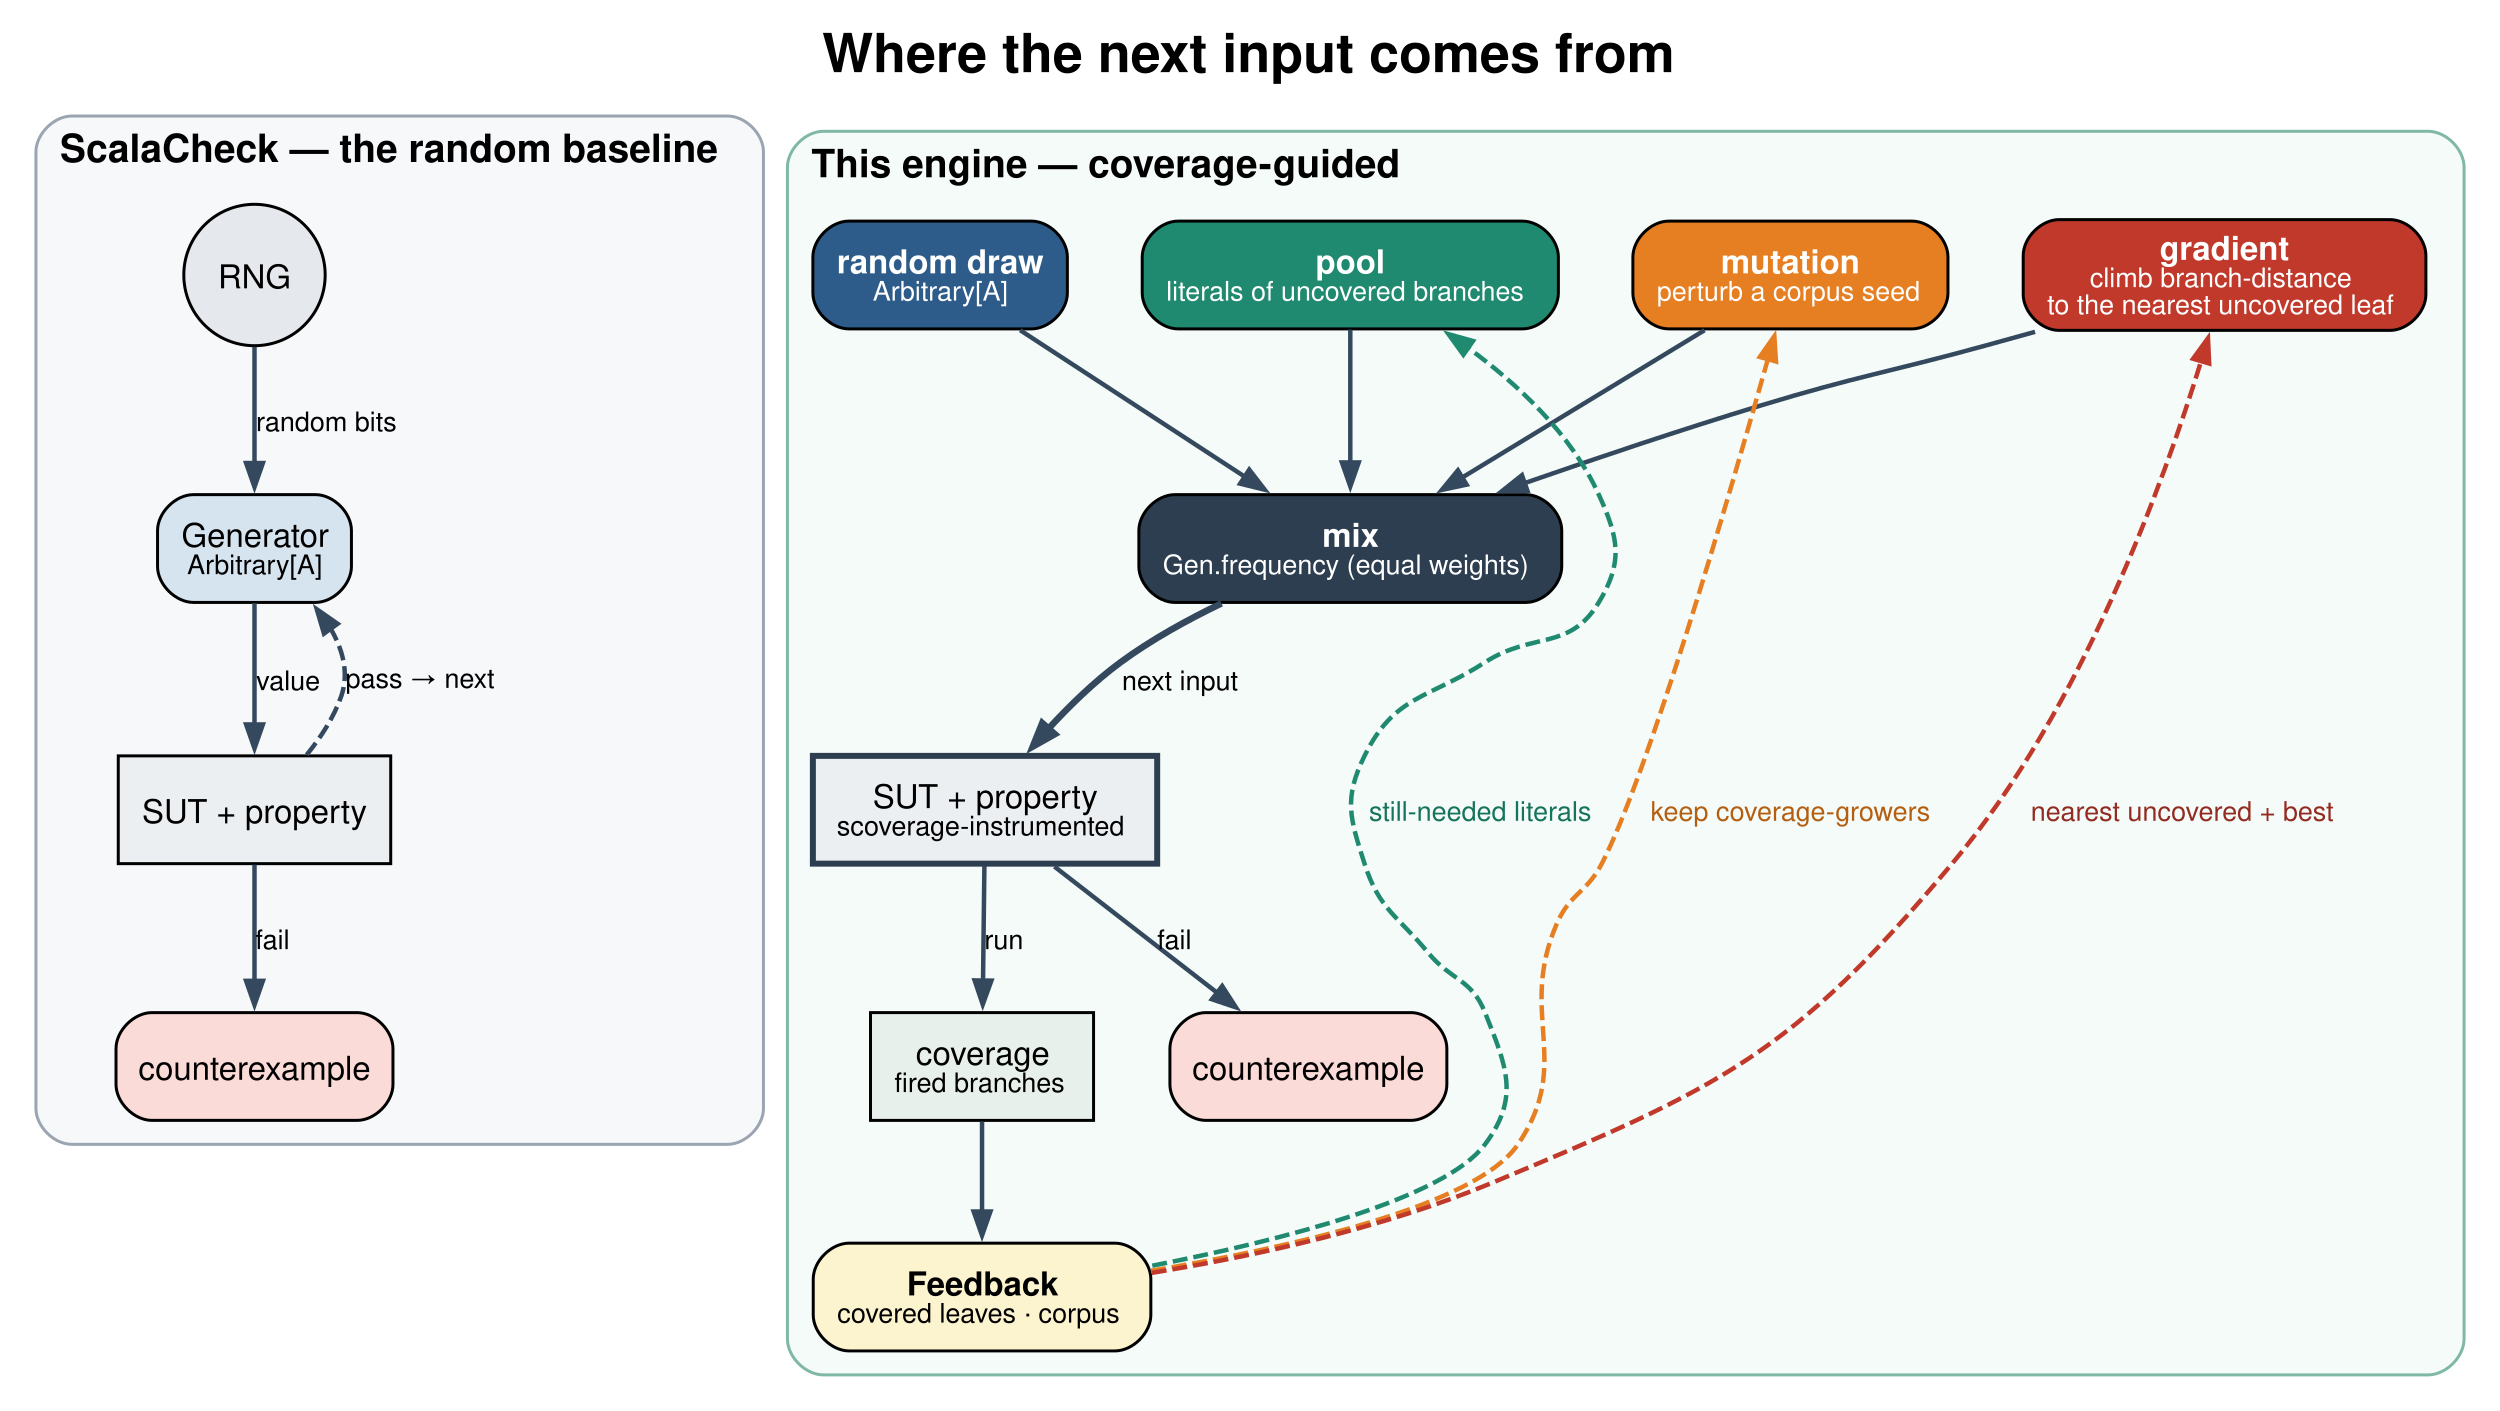
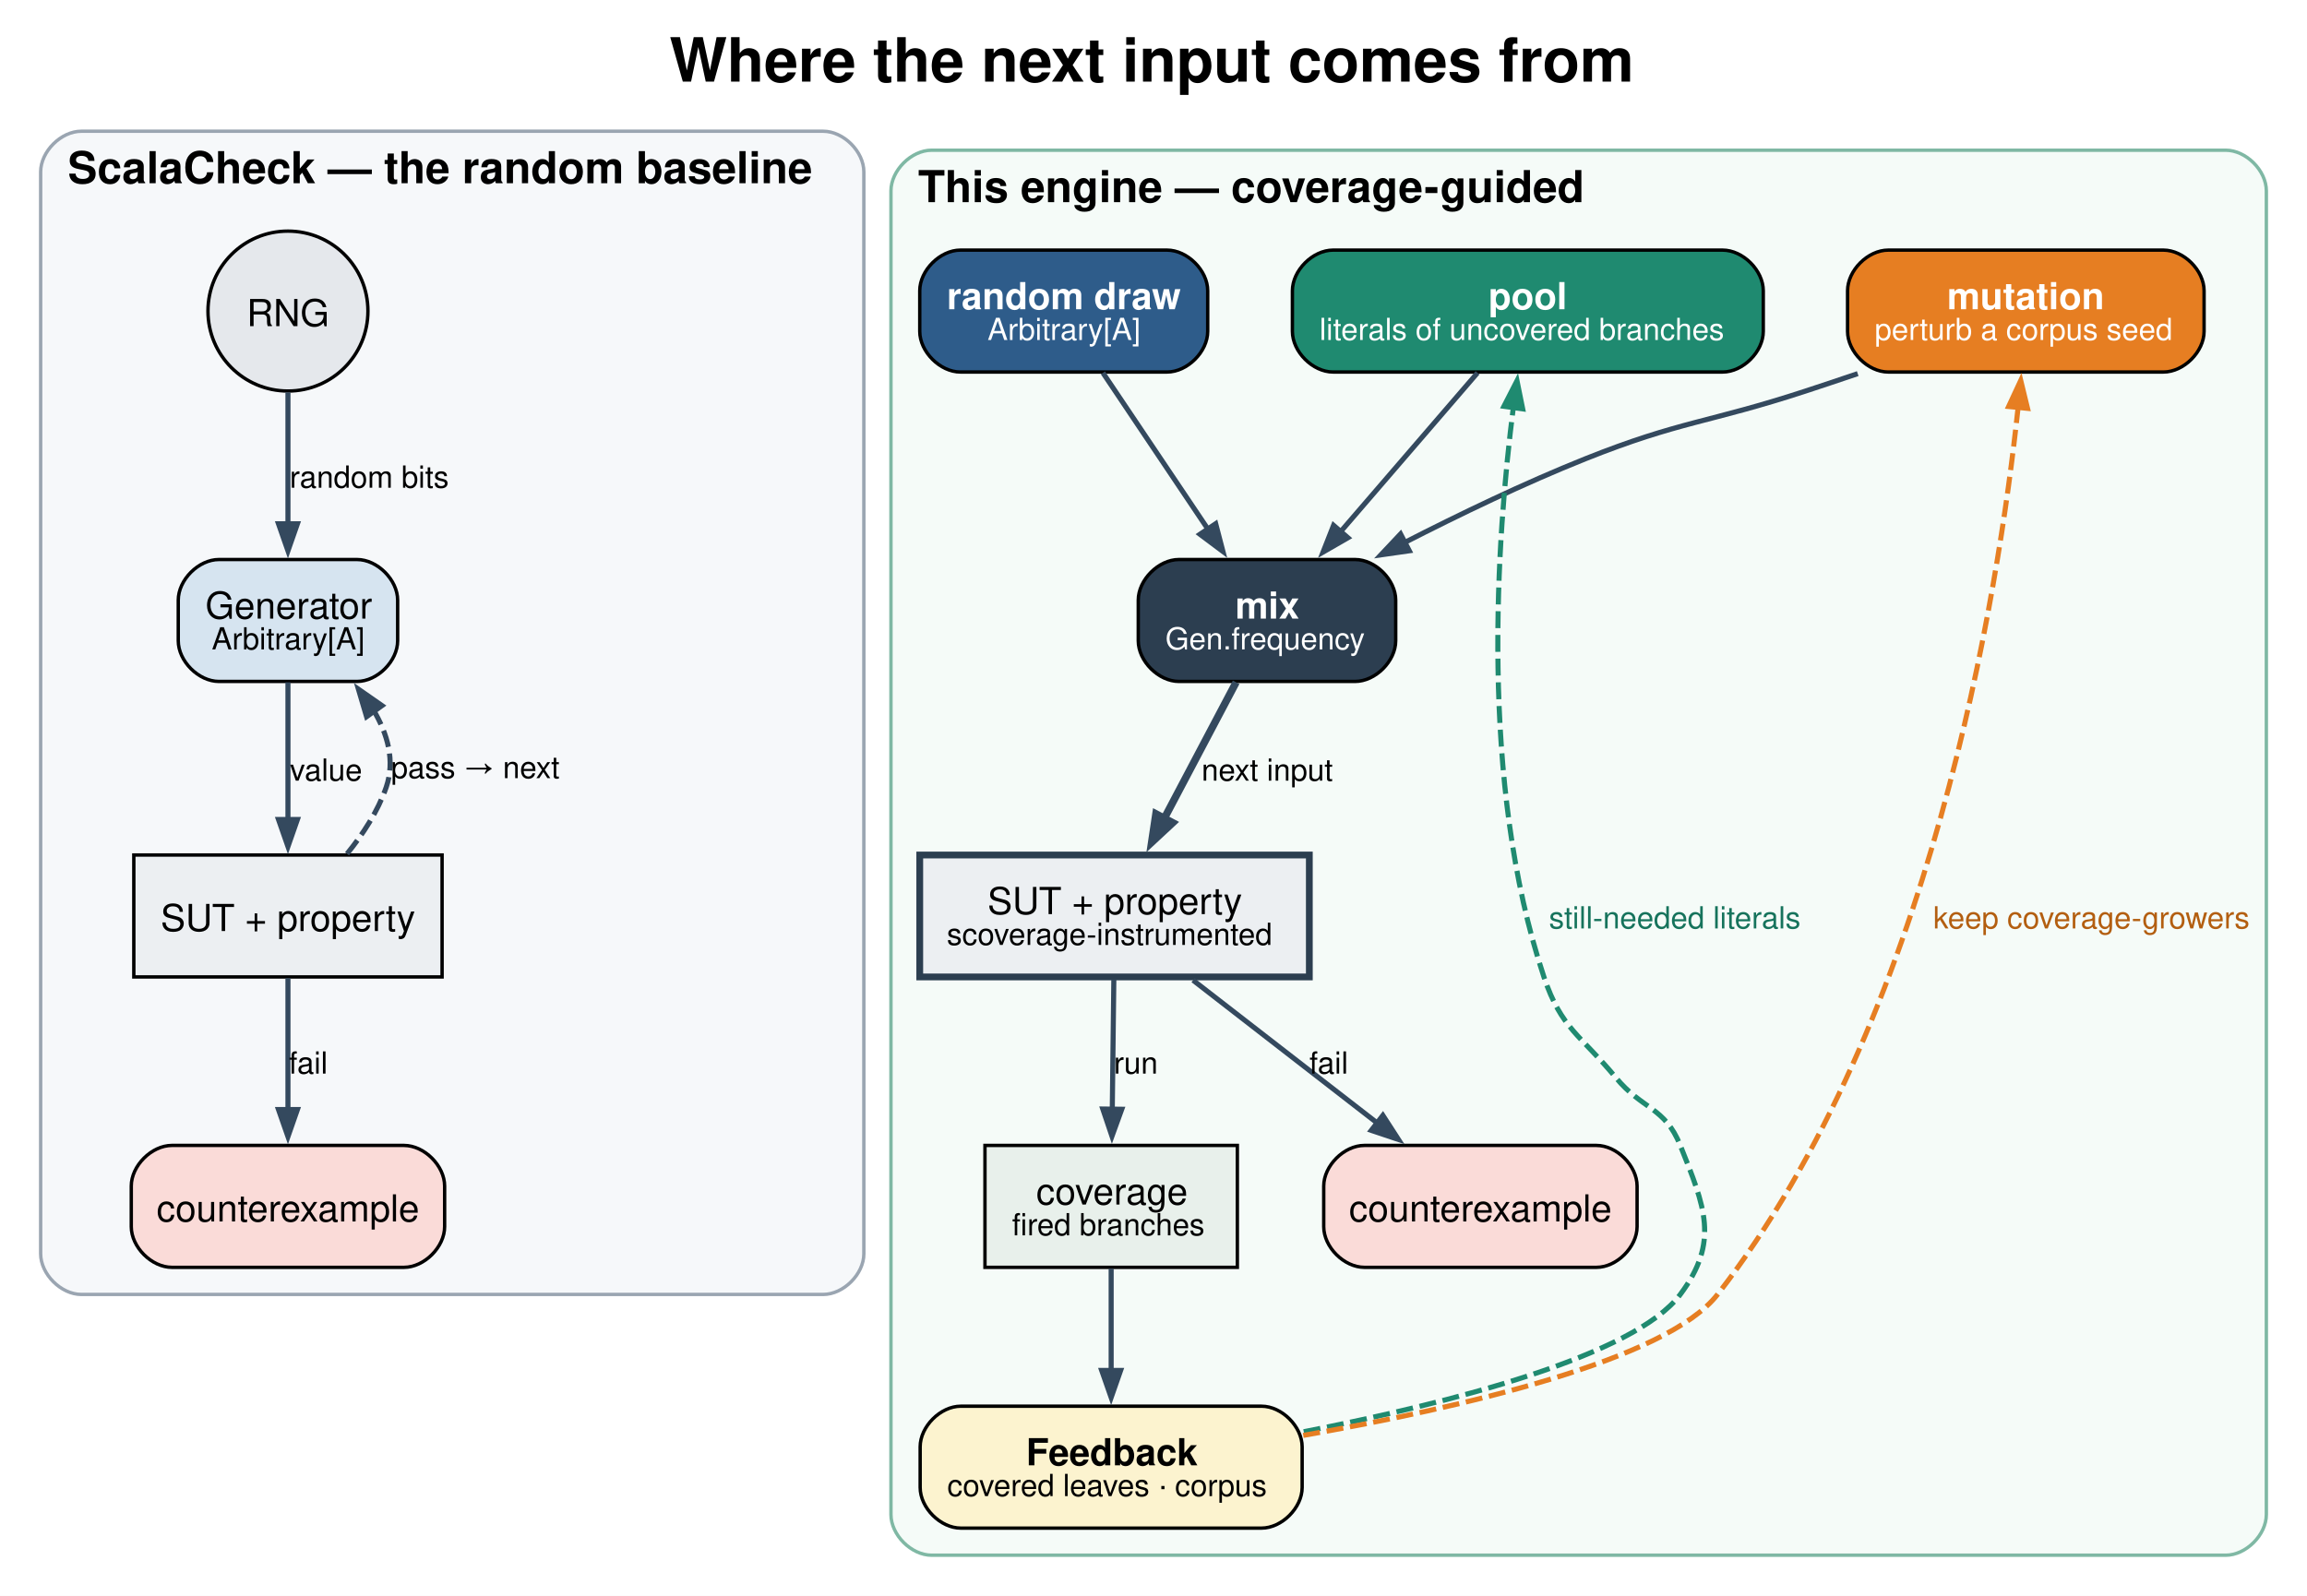
- <svg xmlns="http://www.w3.org/2000/svg" width="835pt" height="471pt" viewBox="0.00 0.00 835.00 471.00">
+ <svg xmlns="http://www.w3.org/2000/svg" width="681pt" height="471pt" viewBox="0.00 0.00 681.00 471.00">
  <g id="graph0" class="graph" transform="scale(1 1) rotate(0) translate(4 467.21)">
-     <polygon fill="white" stroke="none" points="-4,4 -4,-467.21 831,-467.21 831,4 -4,4" />
-     <text xml:space="preserve" text-anchor="start" x="270.62" y="-443.11" font-family="Helvetica,sans-Serif" font-weight="bold" font-size="18.00">Where the next input comes from</text>
+     <polygon fill="white" stroke="none" points="-4,4 -4,-467.21 677,-467.21 677,4 -4,4" />
+     <text xml:space="preserve" text-anchor="start" x="193.62" y="-443.11" font-family="Helvetica,sans-Serif" font-weight="bold" font-size="18.00">Where the next input comes from</text>
    <g id="clust1" class="cluster">
      <path fill="#f6f8fa" stroke="#9aa5b1" d="M20,-85C20,-85 239,-85 239,-85 245,-85 251,-91 251,-97 251,-97 251,-416.46 251,-416.46 251,-422.46 245,-428.46 239,-428.46 239,-428.46 20,-428.46 20,-428.46 14,-428.46 8,-422.46 8,-416.46 8,-416.46 8,-97 8,-97 8,-91 14,-85 20,-85" />
      <text xml:space="preserve" text-anchor="start" x="16" y="-413.11" font-family="Helvetica,sans-Serif" font-weight="bold" font-size="13.00">ScalaCheck — the random baseline</text>
    </g>
    <g id="clust2" class="cluster">
-       <path fill="#f5fbf8" stroke="#7fb8a4" d="M271,-8C271,-8 807,-8 807,-8 813,-8 819,-14 819,-20 819,-20 819,-411.36 819,-411.36 819,-417.36 813,-423.36 807,-423.36 807,-423.36 271,-423.36 271,-423.36 265,-423.36 259,-417.36 259,-411.36 259,-411.36 259,-20 259,-20 259,-14 265,-8 271,-8" />
-       <text xml:space="preserve" text-anchor="start" x="267" y="-408.01" font-family="Helvetica,sans-Serif" font-weight="bold" font-size="13.00">This engine — coverage-guided</text>
+       <path fill="#f5fbf8" stroke="#7fb8a4" d="M271,-8C271,-8 653,-8 653,-8 659,-8 665,-14 665,-20 665,-20 665,-410.86 665,-410.86 665,-416.86 659,-422.86 653,-422.86 653,-422.86 271,-422.86 271,-422.86 265,-422.86 259,-416.86 259,-410.86 259,-410.86 259,-20 259,-20 259,-14 265,-8 271,-8" />
+       <text xml:space="preserve" text-anchor="start" x="267" y="-407.51" font-family="Helvetica,sans-Serif" font-weight="bold" font-size="13.00">This engine — coverage-guided</text>
    </g>
    <g id="node1" class="node">
      <ellipse fill="#e5e8ec" stroke="black" cx="81" cy="-375.36" rx="23.61" ry="23.61" />
      <text xml:space="preserve" text-anchor="middle" x="81" y="-370.91" font-family="Helvetica,sans-Serif" font-size="11.00">RNG</text>
    </g>
    <g id="node2" class="node">
      <path fill="#d6e4f0" stroke="black" d="M101.38,-302C101.38,-302 60.62,-302 60.62,-302 54.62,-302 48.62,-296 48.62,-290 48.62,-290 48.62,-278 48.62,-278 48.62,-272 54.62,-266 60.62,-266 60.62,-266 101.38,-266 101.38,-266 107.38,-266 113.38,-272 113.38,-278 113.38,-278 113.38,-290 113.38,-290 113.38,-296 107.38,-302 101.38,-302" />
      <text xml:space="preserve" text-anchor="start" x="56.62" y="-284.55" font-family="Helvetica,sans-Serif" font-size="11.00">Generator</text>
      <text xml:space="preserve" text-anchor="start" x="58.5" y="-275.45" font-family="Helvetica,sans-Serif" font-size="9.00">Arbitrary[A]</text>
    </g>
    <g id="edge1" class="edge">
      <path fill="none" stroke="#34495e" stroke-width="1.5" d="M81,-351.35C81,-339.51 81,-324.99 81,-312.56" />
      <polygon fill="#34495e" stroke="#34495e" stroke-width="1.5" points="83.8,-312.56 81,-304.56 78.2,-312.56 83.8,-312.56" />
      <text xml:space="preserve" text-anchor="middle" x="105" y="-323.2" font-family="Helvetica,sans-Serif" font-size="9.00">random bits</text>
    </g>
    <g id="node3" class="node">
      <polygon fill="#eceff2" stroke="black" points="126.5,-214.75 35.5,-214.75 35.5,-178.75 126.5,-178.75 126.5,-214.75" />
      <text xml:space="preserve" text-anchor="middle" x="81" y="-192.3" font-family="Helvetica,sans-Serif" font-size="11.00">SUT + property</text>
    </g>
    <g id="edge2" class="edge">
      <path fill="none" stroke="#34495e" stroke-width="1.5" d="M81,-265.75C81,-254.08 81,-238.42 81,-225.07" />
      <polygon fill="#34495e" stroke="#34495e" stroke-width="1.5" points="83.8,-225.25 81,-217.25 78.2,-225.25 83.8,-225.25" />
      <text xml:space="preserve" text-anchor="middle" x="92.25" y="-236.7" font-family="Helvetica,sans-Serif" font-size="9.00">value</text>
    </g>
    <g id="edge4" class="edge">
      <path fill="none" stroke="#34495e" stroke-width="1.5" stroke-dasharray="5,2" d="M98.44,-215.11C103.12,-220.88 107.55,-227.65 110,-234.75 112.7,-242.59 110.43,-250.52 106.19,-257.64" />
      <polygon fill="#34495e" stroke="#34495e" stroke-width="1.5" points="104.21,-255.59 101.8,-263.72 108.76,-258.87 104.21,-255.59" />
      <text xml:space="preserve" text-anchor="middle" x="136.3" y="-237.45" font-family="Helvetica,sans-Serif" font-size="9.00">pass → next</text>
    </g>
    <g id="node4" class="node">
      <path fill="#fadbd8" stroke="black" d="M115.25,-129C115.25,-129 46.75,-129 46.75,-129 40.75,-129 34.75,-123 34.75,-117 34.75,-117 34.75,-105 34.75,-105 34.75,-99 40.75,-93 46.75,-93 46.75,-93 115.25,-93 115.25,-93 121.25,-93 127.25,-99 127.25,-105 127.25,-105 127.25,-117 127.25,-117 127.25,-123 121.25,-129 115.25,-129" />
      <text xml:space="preserve" text-anchor="middle" x="81" y="-106.55" font-family="Helvetica,sans-Serif" font-size="11.00">counterexample</text>
    </g>
    <g id="edge3" class="edge">
      <path fill="none" stroke="#34495e" stroke-width="1.5" d="M81,-178.4C81,-167.17 81,-152.31 81,-139.49" />
      <polygon fill="#34495e" stroke="#34495e" stroke-width="1.5" points="83.8,-139.6 81,-131.6 78.2,-139.6 83.8,-139.6" />
      <text xml:space="preserve" text-anchor="middle" x="87" y="-150.2" font-family="Helvetica,sans-Serif" font-size="9.00">fail</text>
    </g>
    <g id="node5" class="node">
      <path fill="#2e5c8a" stroke="black" d="M340.5,-393.36C340.5,-393.36 279.5,-393.36 279.5,-393.36 273.5,-393.36 267.5,-387.36 267.5,-381.36 267.5,-381.36 267.5,-369.36 267.5,-369.36 267.5,-363.36 273.5,-357.36 279.5,-357.36 279.5,-357.36 340.5,-357.36 340.5,-357.36 346.5,-357.36 352.5,-363.36 352.5,-369.36 352.5,-369.36 352.5,-381.36 352.5,-381.36 352.5,-387.36 346.5,-393.36 340.5,-393.36" />
      <text xml:space="preserve" text-anchor="start" x="275.5" y="-375.91" font-family="Helvetica,sans-Serif" font-weight="bold" font-size="11.00" fill="white">random draw</text>
      <text xml:space="preserve" text-anchor="start" x="287.5" y="-366.81" font-family="Helvetica,sans-Serif" font-size="9.00" fill="white">Arbitrary[A]</text>
    </g>
-     <g id="node9" class="node">
-       <path fill="#2c3e50" stroke="black" d="M505.62,-302C505.62,-302 388.38,-302 388.38,-302 382.38,-302 376.38,-296 376.38,-290 376.38,-290 376.38,-278 376.38,-278 376.38,-272 382.38,-266 388.38,-266 388.38,-266 505.62,-266 505.62,-266 511.62,-266 517.62,-272 517.62,-278 517.62,-278 517.62,-290 517.62,-290 517.62,-296 511.62,-302 505.62,-302" />
-       <text xml:space="preserve" text-anchor="start" x="437.62" y="-284.55" font-family="Helvetica,sans-Serif" font-weight="bold" font-size="11.00" fill="white">mix</text>
-       <text xml:space="preserve" text-anchor="start" x="384.38" y="-275.45" font-family="Helvetica,sans-Serif" font-size="9.00" fill="white">Gen.frequency (equal weights)</text>
+     <g id="node8" class="node">
+       <path fill="#2c3e50" stroke="black" d="M396,-302C396,-302 344,-302 344,-302 338,-302 332,-296 332,-290 332,-290 332,-278 332,-278 332,-272 338,-266 344,-266 344,-266 396,-266 396,-266 402,-266 408,-272 408,-278 408,-278 408,-290 408,-290 408,-296 402,-302 396,-302" />
+       <text xml:space="preserve" text-anchor="start" x="360.62" y="-284.55" font-family="Helvetica,sans-Serif" font-weight="bold" font-size="11.00" fill="white">mix</text>
+       <text xml:space="preserve" text-anchor="start" x="340" y="-275.45" font-family="Helvetica,sans-Serif" font-size="9.00" fill="white">Gen.frequency</text>
    </g>
    <g id="edge5" class="edge">
-       <path fill="none" stroke="#34495e" stroke-width="1.5" d="M336.74,-356.92C358.15,-342.95 388.35,-323.26 411.73,-308" />
-       <polygon fill="#34495e" stroke="#34495e" stroke-width="1.5" points="413.25,-310.35 418.43,-303.64 410.2,-305.66 413.25,-310.35" />
+       <path fill="none" stroke="#34495e" stroke-width="1.5" d="M321.57,-357.13C330.39,-343.99 342.69,-325.67 352.69,-310.78" />
+       <polygon fill="#34495e" stroke="#34495e" stroke-width="1.5" points="354.86,-312.57 357,-304.37 350.21,-309.45 354.86,-312.57" />
    </g>
    <g id="node6" class="node">
      <path fill="#1f8a70" stroke="black" d="M504.5,-393.36C504.5,-393.36 389.5,-393.36 389.5,-393.36 383.5,-393.36 377.5,-387.36 377.5,-381.36 377.5,-381.36 377.5,-369.36 377.5,-369.36 377.5,-363.36 383.5,-357.36 389.5,-357.36 389.5,-357.36 504.5,-357.36 504.5,-357.36 510.5,-357.36 516.5,-363.36 516.5,-369.36 516.5,-369.36 516.5,-381.36 516.5,-381.36 516.5,-387.36 510.5,-393.36 504.5,-393.36" />
      <text xml:space="preserve" text-anchor="start" x="435.38" y="-375.91" font-family="Helvetica,sans-Serif" font-weight="bold" font-size="11.00" fill="white">pool</text>
      <text xml:space="preserve" text-anchor="start" x="385.5" y="-366.81" font-family="Helvetica,sans-Serif" font-size="9.00" fill="white">literals of uncovered branches</text>
    </g>
    <g id="edge6" class="edge">
-       <path fill="none" stroke="#34495e" stroke-width="1.5" d="M447,-357.13C447,-344.48 447,-327.03 447,-312.47" />
-       <polygon fill="#34495e" stroke="#34495e" stroke-width="1.5" points="449.8,-312.75 447,-304.75 444.2,-312.75 449.8,-312.75" />
+       <path fill="none" stroke="#34495e" stroke-width="1.5" d="M432.15,-357.13C420.62,-343.74 404.45,-324.98 391.5,-309.95" />
+       <polygon fill="#34495e" stroke="#34495e" stroke-width="1.5" points="393.89,-308.43 386.55,-304.2 389.65,-312.09 393.89,-308.43" />
    </g>
    <g id="node7" class="node">
      <path fill="#e67e22" stroke="black" d="M634.62,-393.36C634.62,-393.36 553.38,-393.36 553.38,-393.36 547.38,-393.36 541.38,-387.36 541.38,-381.36 541.38,-381.36 541.38,-369.36 541.38,-369.36 541.38,-363.36 547.38,-357.36 553.38,-357.36 553.38,-357.36 634.62,-357.36 634.62,-357.36 640.62,-357.36 646.62,-363.36 646.62,-369.36 646.62,-369.36 646.62,-381.36 646.62,-381.36 646.62,-387.36 640.62,-393.36 634.62,-393.36" />
      <text xml:space="preserve" text-anchor="start" x="570.75" y="-375.91" font-family="Helvetica,sans-Serif" font-weight="bold" font-size="11.00" fill="white">mutation</text>
      <text xml:space="preserve" text-anchor="start" x="549.38" y="-366.81" font-family="Helvetica,sans-Serif" font-size="9.00" fill="white">perturb a corpus seed</text>
    </g>
    <g id="edge7" class="edge">
-       <path fill="none" stroke="#34495e" stroke-width="1.5" d="M565.31,-356.92C542.14,-342.83 509.36,-322.91 484.18,-307.6" />
-       <polygon fill="#34495e" stroke="#34495e" stroke-width="1.5" points="485.85,-305.34 477.56,-303.58 482.94,-310.12 485.85,-305.34" />
+       <path fill="none" stroke="#34495e" stroke-width="1.5" d="M544.38,-356.89C539.19,-355.13 534,-353.39 529,-351.75 500.28,-342.34 492.07,-342.96 464,-331.75 446.01,-324.56 426.75,-315.28 410.37,-306.89" />
+       <polygon fill="#34495e" stroke="#34495e" stroke-width="1.5" points="412.01,-304.58 403.62,-303.38 409.43,-309.55 412.01,-304.58" />
    </g>
-     <g id="node8" class="node">
-       <path fill="#c0392b" stroke="black" d="M794.25,-393.86C794.25,-393.86 683.75,-393.86 683.75,-393.86 677.75,-393.86 671.75,-387.86 671.75,-381.86 671.75,-381.86 671.75,-368.86 671.75,-368.86 671.75,-362.86 677.75,-356.86 683.75,-356.86 683.75,-356.86 794.25,-356.86 794.25,-356.86 800.25,-356.86 806.25,-362.86 806.25,-368.86 806.25,-368.86 806.25,-381.86 806.25,-381.86 806.25,-387.86 800.25,-393.86 794.25,-393.86" />
-       <text xml:space="preserve" text-anchor="start" x="717.25" y="-380.41" font-family="Helvetica,sans-Serif" font-weight="bold" font-size="11.00" fill="white">gradient</text>
-       <text xml:space="preserve" text-anchor="start" x="694" y="-371.31" font-family="Helvetica,sans-Serif" font-size="9.00" fill="white">climb branch-distance</text>
-       <text xml:space="preserve" text-anchor="start" x="679.75" y="-362.31" font-family="Helvetica,sans-Serif" font-size="9.00" fill="white">to the nearest uncovered leaf</text>
-     </g>
-     <g id="edge8" class="edge">
-       <path fill="none" stroke="#34495e" stroke-width="1.5" d="M675.7,-356.38C670.06,-354.8 664.43,-353.24 659,-351.75 625.73,-342.61 617.01,-341.77 584,-331.75 557.89,-323.82 529.28,-314.21 504.99,-305.77" />
-       <polygon fill="#34495e" stroke="#34495e" stroke-width="1.5" points="506.18,-303.22 497.7,-303.22 504.33,-308.5 506.18,-303.22" />
-     </g>
-     <g id="node10" class="node">
+     <g id="node9" class="node">
      <polygon fill="#eceff2" stroke="#2c3e50" stroke-width="2" points="382.5,-214.75 267.5,-214.75 267.5,-178.75 382.5,-178.75 382.5,-214.75" />
      <text xml:space="preserve" text-anchor="start" x="287.5" y="-197.3" font-family="Helvetica,sans-Serif" font-size="11.00">SUT + property</text>
      <text xml:space="preserve" text-anchor="start" x="275.5" y="-188.2" font-family="Helvetica,sans-Serif" font-size="9.00">scoverage-instrumented</text>
    </g>
-     <g id="edge9" class="edge">
-       <path fill="none" stroke="#34495e" stroke-width="2.2" d="M403.98,-265.68C392.53,-260.18 380.5,-253.53 370.25,-246 361.55,-239.61 353.14,-231.41 345.97,-223.59" />
-       <polygon fill="#34495e" stroke="#34495e" stroke-width="2.2" points="348.32,-222.01 340.94,-217.85 344.11,-225.71 348.32,-222.01" />
-       <text xml:space="preserve" text-anchor="middle" x="390.12" y="-236.7" font-family="Helvetica,sans-Serif" font-size="9.00">next input</text>
+     <g id="edge8" class="edge">
+       <path fill="none" stroke="#34495e" stroke-width="2.2" d="M360.89,-265.75C354.75,-254.12 346.52,-238.52 339.49,-225.2" />
+       <polygon fill="#34495e" stroke="#34495e" stroke-width="2.2" points="342.17,-224.28 335.96,-218.51 337.22,-226.89 342.17,-224.28" />
+       <text xml:space="preserve" text-anchor="middle" x="370.07" y="-236.7" font-family="Helvetica,sans-Serif" font-size="9.00">next input</text>
    </g>
-     <g id="node11" class="node">
+     <g id="node10" class="node">
      <polygon fill="#e8f0eb" stroke="black" points="361.25,-129 286.75,-129 286.75,-93 361.25,-93 361.25,-129" />
      <text xml:space="preserve" text-anchor="start" x="301.88" y="-111.55" font-family="Helvetica,sans-Serif" font-size="11.00">coverage</text>
      <text xml:space="preserve" text-anchor="start" x="294.75" y="-102.45" font-family="Helvetica,sans-Serif" font-size="9.00">fired branches</text>
    </g>
-     <g id="edge11" class="edge">
+     <g id="edge10" class="edge">
      <path fill="none" stroke="#34495e" stroke-width="1.5" d="M324.79,-177.99C324.65,-166.81 324.48,-152.15 324.33,-139.49" />
      <polygon fill="#34495e" stroke="#34495e" stroke-width="1.5" points="327.13,-139.68 324.24,-131.72 321.53,-139.75 327.13,-139.68" />
      <text xml:space="preserve" text-anchor="middle" x="331.28" y="-150.2" font-family="Helvetica,sans-Serif" font-size="9.00">run</text>
    </g>
-     <g id="node13" class="node">
+     <g id="node12" class="node">
      <path fill="#fadbd8" stroke="black" d="M467.25,-129C467.25,-129 398.75,-129 398.75,-129 392.75,-129 386.75,-123 386.75,-117 386.75,-117 386.75,-105 386.75,-105 386.75,-99 392.75,-93 398.75,-93 398.75,-93 467.25,-93 467.25,-93 473.25,-93 479.25,-99 479.25,-105 479.25,-105 479.25,-117 479.25,-117 479.25,-123 473.25,-129 467.25,-129" />
      <text xml:space="preserve" text-anchor="middle" x="433" y="-106.55" font-family="Helvetica,sans-Serif" font-size="11.00">counterexample</text>
    </g>
-     <g id="edge10" class="edge">
+     <g id="edge9" class="edge">
      <path fill="none" stroke="#34495e" stroke-width="1.5" d="M348.17,-177.78C364.04,-165.47 385.26,-149.02 402.5,-135.65" />
      <polygon fill="#34495e" stroke="#34495e" stroke-width="1.5" points="404.21,-137.87 408.81,-130.75 400.78,-133.44 404.21,-137.87" />
      <text xml:space="preserve" text-anchor="middle" x="388.24" y="-150.2" font-family="Helvetica,sans-Serif" font-size="9.00">fail</text>
    </g>
-     <g id="node12" class="node">
+     <g id="node11" class="node">
      <path fill="#fcf3cf" stroke="black" d="M368.38,-52C368.38,-52 279.62,-52 279.62,-52 273.62,-52 267.62,-46 267.62,-40 267.62,-40 267.62,-28 267.62,-28 267.62,-22 273.62,-16 279.62,-16 279.62,-16 368.38,-16 368.38,-16 374.38,-16 380.38,-22 380.38,-28 380.38,-28 380.38,-40 380.38,-40 380.38,-46 374.38,-52 368.38,-52" />
      <text xml:space="preserve" text-anchor="start" x="298.88" y="-34.55" font-family="Helvetica,sans-Serif" font-weight="bold" font-size="11.00">Feedback</text>
      <text xml:space="preserve" text-anchor="start" x="275.62" y="-25.45" font-family="Helvetica,sans-Serif" font-size="9.00">covered leaves · corpus</text>
    </g>
-     <g id="edge12" class="edge">
+     <g id="edge11" class="edge">
      <path fill="none" stroke="#34495e" stroke-width="1.5" d="M324,-92.6C324,-83.61 324,-72.43 324,-62.32" />
      <polygon fill="#34495e" stroke="#34495e" stroke-width="1.5" points="326.8,-62.57 324,-54.57 321.2,-62.57 326.8,-62.57" />
    </g>
-     <g id="edge13" class="edge">
-       <path fill="none" stroke="#1f8a70" stroke-width="1.5" stroke-dasharray="5,2" d="M380.85,-44.46C424.13,-52.96 478.49,-66.89 492,-85 503.69,-100.68 499.25,-110.84 492,-129 487.45,-140.39 480.8,-139.54 473,-149 462.66,-161.53 456.71,-163.28 451.75,-178.75 446.87,-193.99 444.71,-200.38 451.75,-214.75 461.71,-235.09 472.96,-233.73 492,-246 508.04,-256.34 520.14,-249.66 530,-266 538.27,-279.7 536.62,-287.44 530,-302 520.82,-322.19 502.91,-338.94 486.07,-351.22" />
-       <polygon fill="#1f8a70" stroke="#1f8a70" stroke-width="1.5" points="484.77,-348.72 479.8,-355.59 487.97,-353.32 484.77,-348.72" />
+     <g id="edge12" class="edge">
+       <path fill="none" stroke="#1f8a70" stroke-width="1.5" stroke-dasharray="5,2" d="M380.85,-44.46C424.13,-52.96 478.49,-66.89 492,-85 503.69,-100.68 499.25,-110.84 492,-129 487.45,-140.39 480.8,-139.54 473,-149 462.66,-161.53 456.9,-163.34 451.75,-178.75 432.57,-236.18 437.8,-308.46 442.74,-347.08" />
+       <polygon fill="#1f8a70" stroke="#1f8a70" stroke-width="1.5" points="439.94,-347.24 443.8,-354.78 445.48,-346.48 439.94,-347.24" />
      <text xml:space="preserve" text-anchor="middle" x="490.38" y="-193.07" font-family="Helvetica,sans-Serif" font-size="9.00" fill="#16735c">still-needed literals</text>
    </g>
-     <g id="edge14" class="edge">
-       <path fill="none" stroke="#e67e22" stroke-width="1.5" stroke-dasharray="5,2" d="M380.43,-42.77C427.52,-50.61 489.11,-64.5 503,-85 521.67,-112.55 502.76,-128.21 516,-158.75 520.42,-168.94 525.89,-168.88 531,-178.75 546.51,-208.72 573.5,-301.23 586.54,-347.47" />
-       <polygon fill="#e67e22" stroke="#e67e22" stroke-width="1.5" points="583.77,-347.99 588.63,-354.93 589.17,-346.47 583.77,-347.99" />
-       <text xml:space="preserve" text-anchor="middle" x="593.99" y="-193.07" font-family="Helvetica,sans-Serif" font-size="9.00" fill="#b35e10">keep coverage-growers</text>
-     </g>
-     <g id="edge15" class="edge">
-       <path fill="none" stroke="#c0392b" stroke-width="1.5" stroke-dasharray="5,2" d="M380.67,-42.08C414.49,-47.57 457.76,-56.88 494,-72 570.86,-104.07 594.48,-114.94 648,-178.75 691.4,-230.49 718.8,-306.38 731.22,-346.74" />
-       <polygon fill="#c0392b" stroke="#c0392b" stroke-width="1.5" points="728.49,-347.39 733.47,-354.25 733.86,-345.79 728.49,-347.39" />
-       <text xml:space="preserve" text-anchor="middle" x="724.85" y="-193.07" font-family="Helvetica,sans-Serif" font-size="9.00" fill="#922b21">nearest uncovered + best</text>
+     <g id="edge13" class="edge">
+       <path fill="none" stroke="#e67e22" stroke-width="1.5" stroke-dasharray="5,2" d="M380.71,-43.38C427.27,-51.55 487.9,-65.57 503,-85 566.16,-166.28 585.92,-292.14 591.74,-347.11" />
+       <polygon fill="#e67e22" stroke="#e67e22" stroke-width="1.5" points="588.93,-347.18 592.5,-354.86 594.5,-346.63 588.93,-347.18" />
+       <text xml:space="preserve" text-anchor="middle" x="613.37" y="-193.07" font-family="Helvetica,sans-Serif" font-size="9.00" fill="#b35e10">keep coverage-growers</text>
    </g>
  </g>
</svg>
